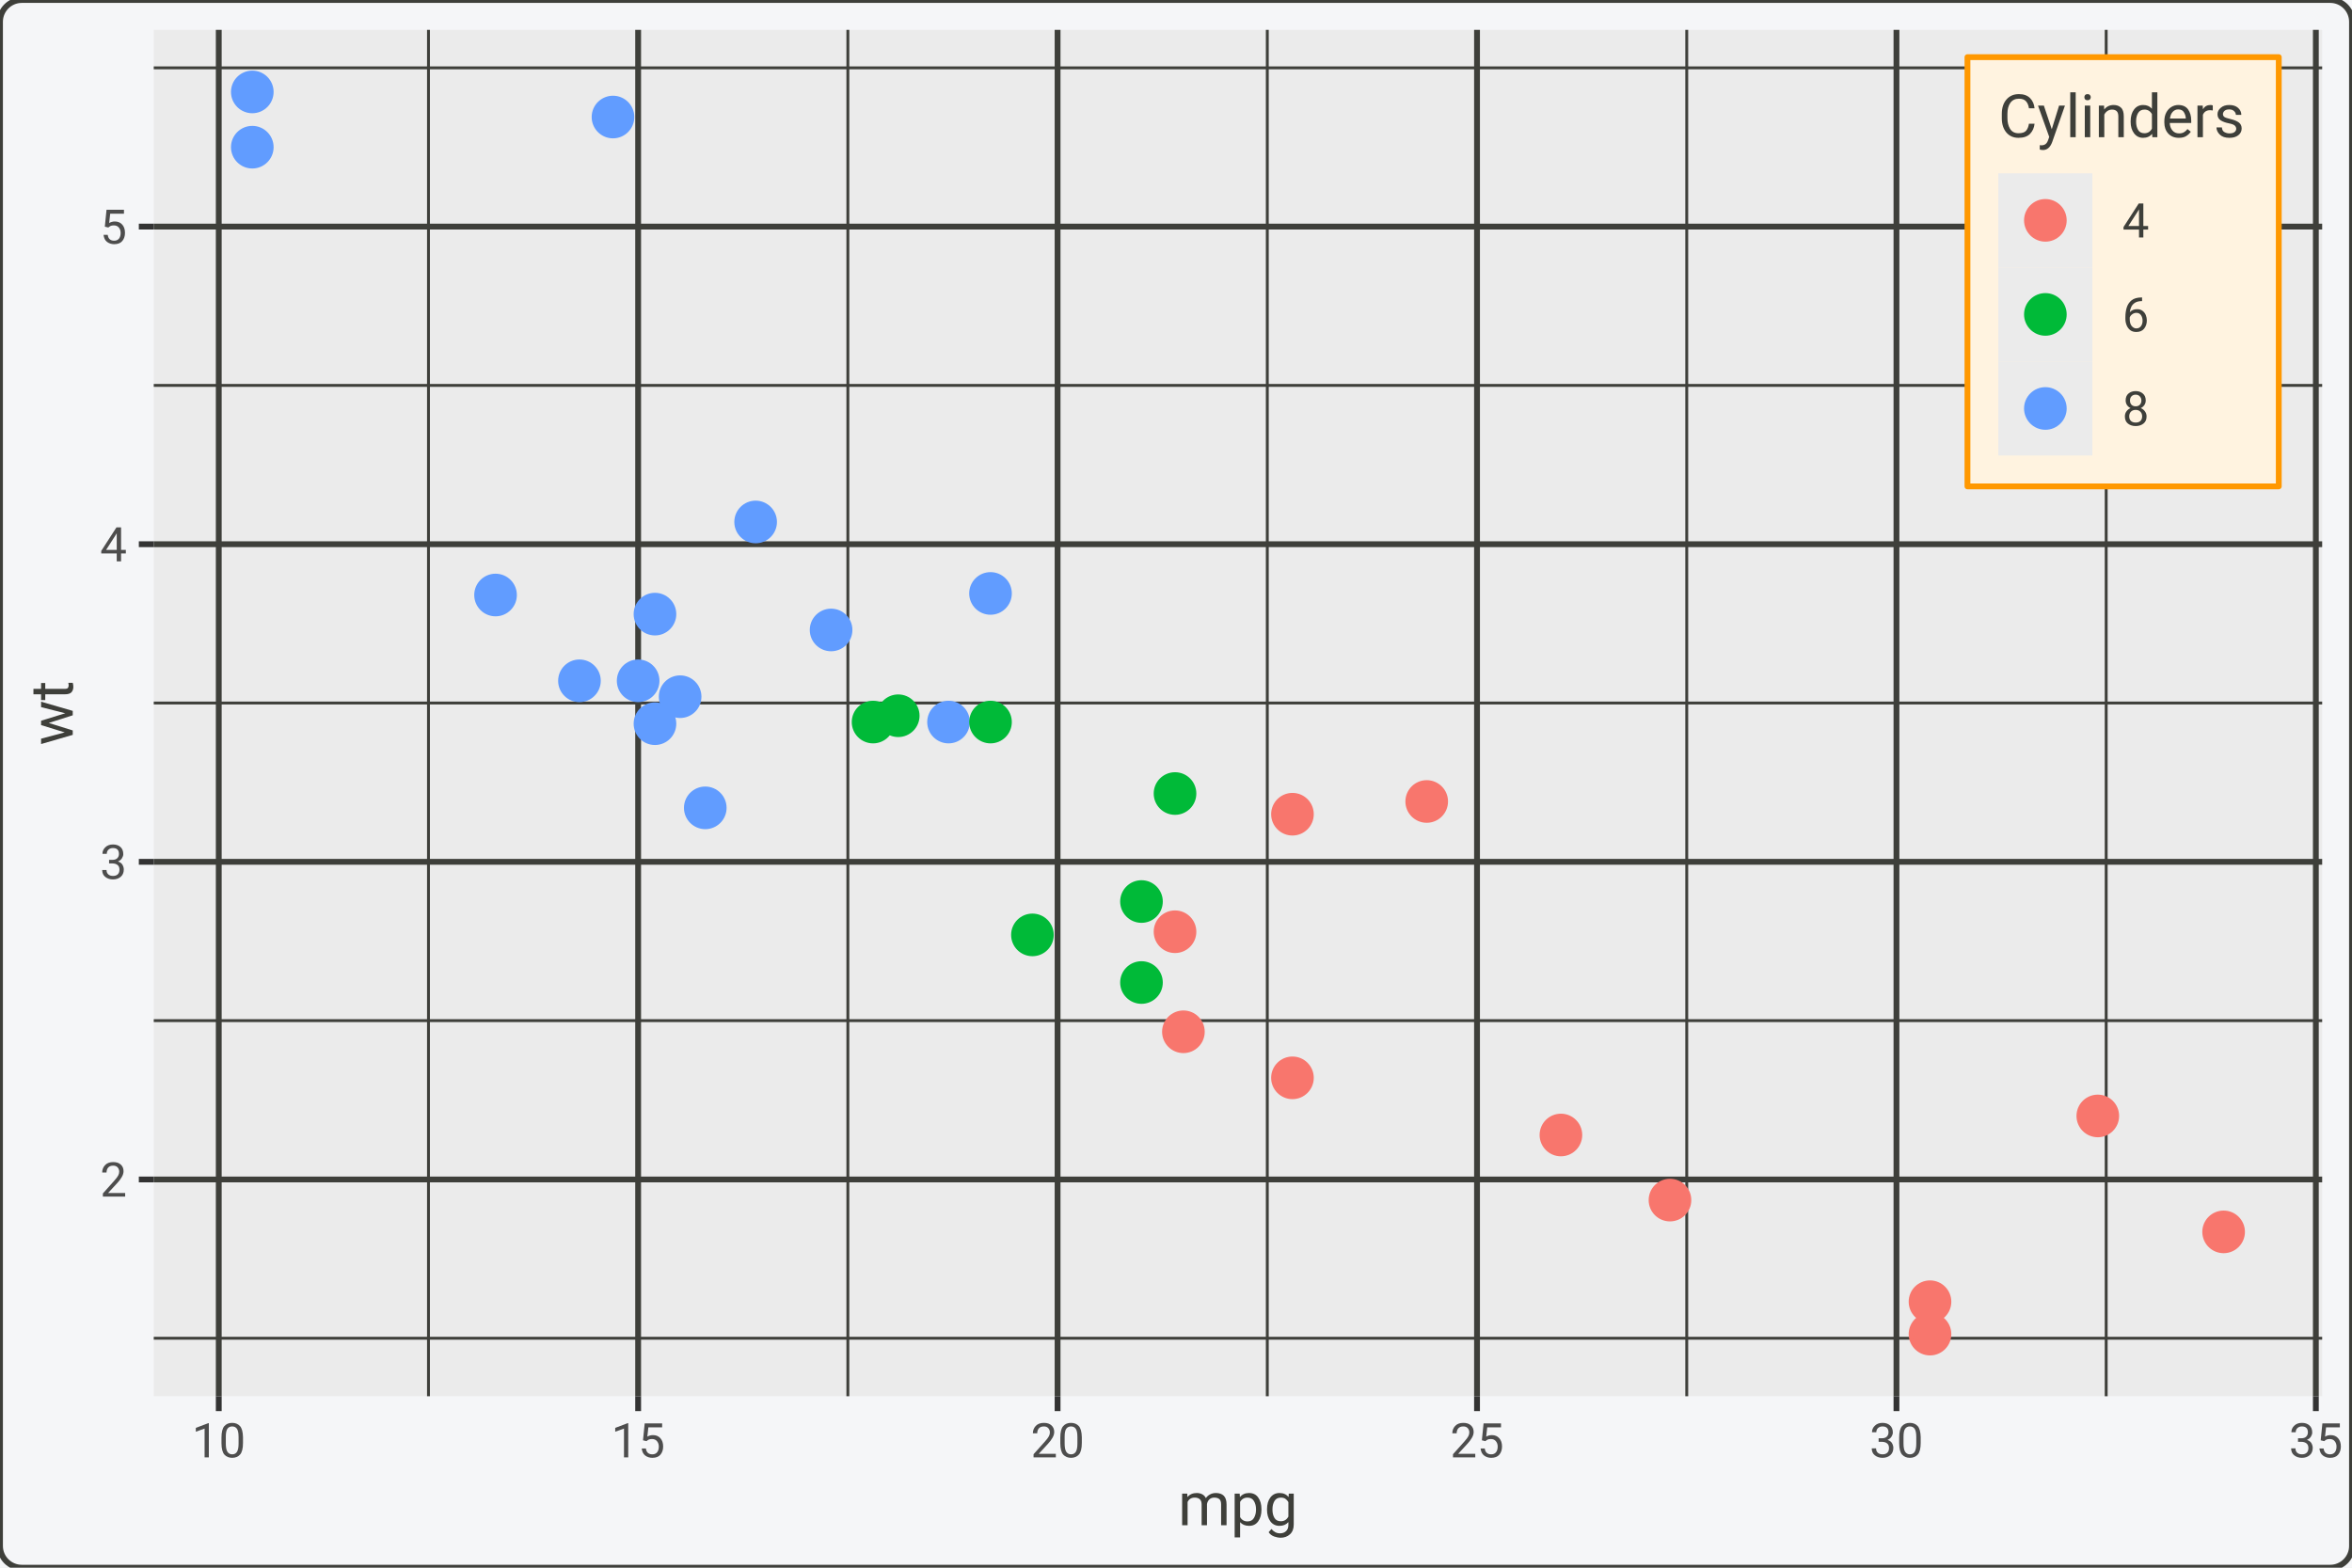
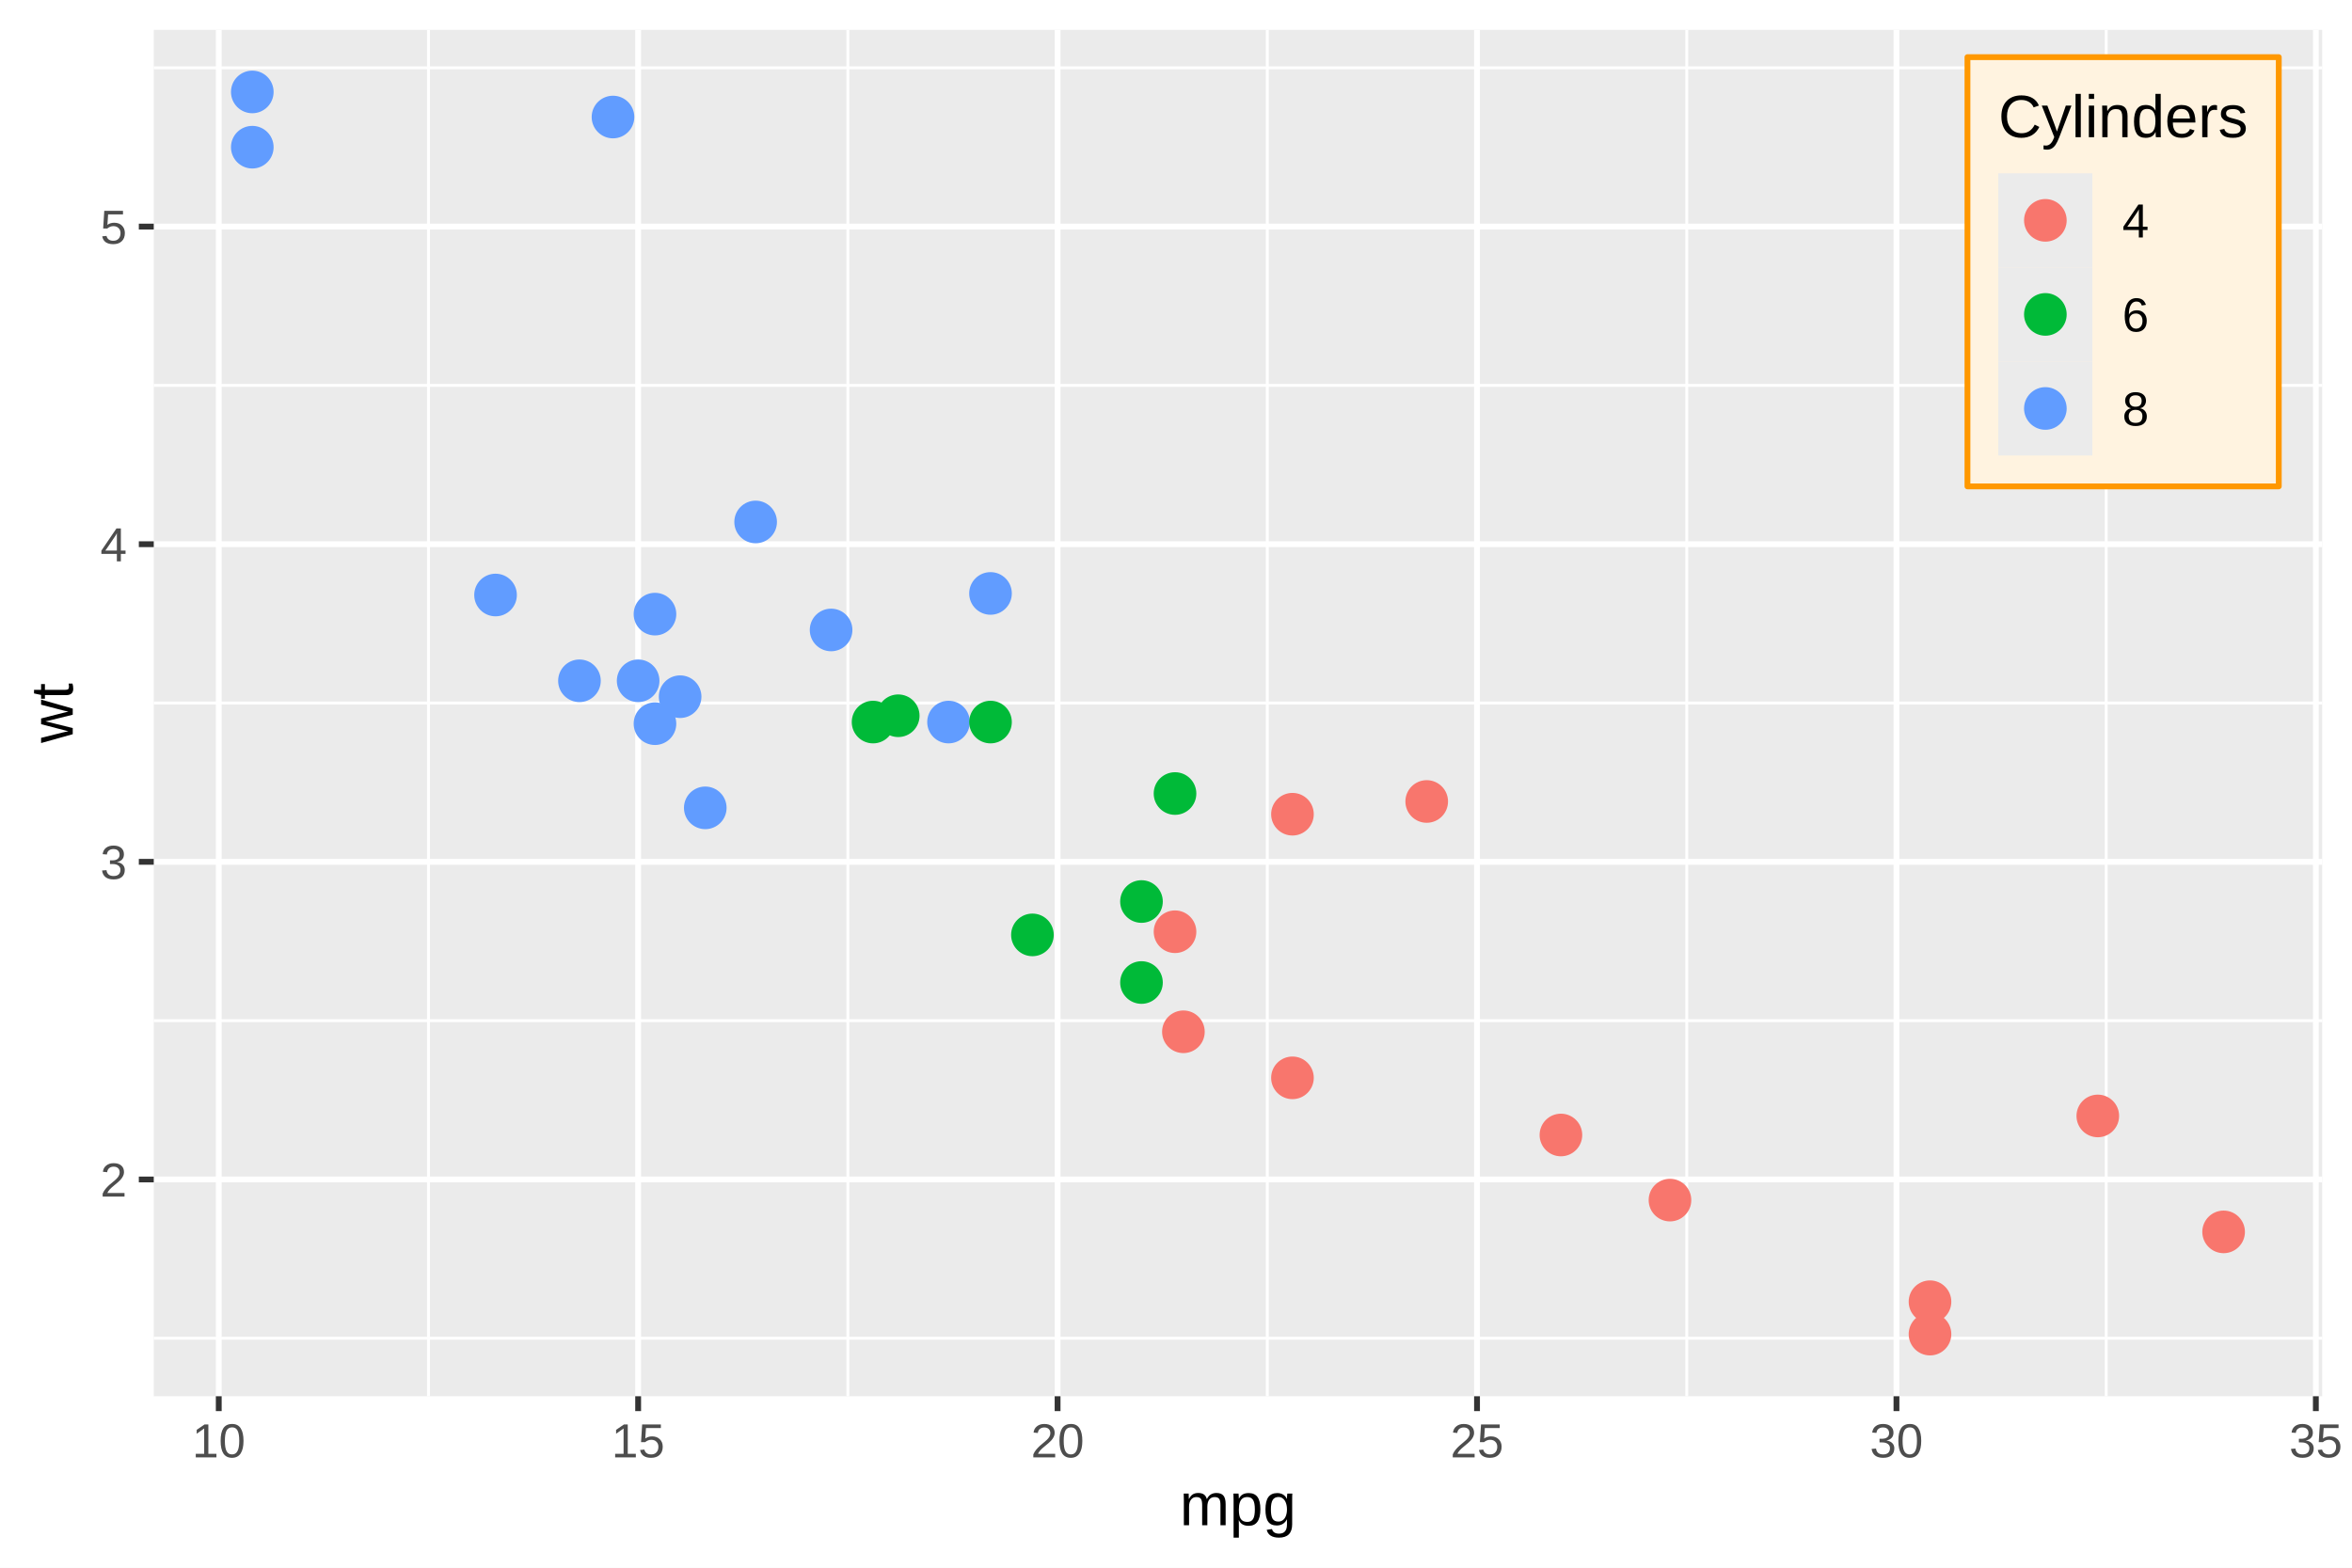
<svg xmlns="http://www.w3.org/2000/svg" width="432.00pt" height="288.00pt" viewBox="0 0 432.00 288.00">
  <g class="svglite">
    <defs>
      <style type="text/css">
-     /* theme-aware-processed */
-     .svglite line, .svglite polyline, .svglite polygon, .svglite path, .svglite circle {
+     .svglite line, .svglite polyline, .svglite polygon, .svglite path, .svglite rect, .svglite circle {
      fill: none;
-       stroke: #3E3F3A;
-       stroke-linecap: round;
-       stroke-linejoin: round;
-       stroke-miterlimit: 10.00;
-     }
-     .svglite &gt; g &gt; rect {
-       fill: none;
-       stroke: #3E3F3A;
+       stroke: #000000;
      stroke-linecap: round;
      stroke-linejoin: round;
      stroke-miterlimit: 10.00;
    }
    .svglite text {
      white-space: pre;
-       fill: #3E3F3A;
    }
    .svglite g.glyphgroup path {
      fill: inherit;
      stroke: none;
    }
  </style>
    </defs>
-     <rect class="svg-bg" width="100%" height="100%" style="stroke: none; fill: #F5F6F8;" />
+     <rect width="100%" height="100%" style="stroke: none; fill: none;" />
    <defs>
      <clipPath id="cpMC4wMHw0MzIuMDB8MC4wMHwyODguMDA=">
        <rect x="0.00" y="0.00" width="432.00" height="288.00" />
      </clipPath>
    </defs>
    <g clip-path="url(#cpMC4wMHw0MzIuMDB8MC4wMHwyODguMDA=)">
-       <rect rx="4" x="0" y="0.00" width="432.00" height="288.00" style="stroke-width: 1.07; stroke: #3E3F3A; fill: #F5F6F8;" />
+       <rect x="0" y="0.00" width="432.00" height="288.00" style="stroke-width: 1.07; stroke: #FFFFFF; fill: #FFFFFF;" />
    </g>
    <defs>
      <clipPath id="cpMjguMjR8NDI2LjUyfDUuNDh8MjU2LjUw">
        <rect x="28.24" y="5.48" width="398.28" height="251.02" />
      </clipPath>
    </defs>
    <g clip-path="url(#cpMjguMjR8NDI2LjUyfDUuNDh8MjU2LjUw)">
      <rect x="28.24" y="5.48" width="398.28" height="251.02" style="stroke-width: 1.07; stroke: none; fill: #EBEBEB;" />
-       <polyline points="28.24,245.85 426.52,245.85 " style="stroke-width: 0.53; stroke: #3E3F3A; stroke-linecap: butt;" />
-       <polyline points="28.24,187.50 426.52,187.50 " style="stroke-width: 0.53; stroke: #3E3F3A; stroke-linecap: butt;" />
-       <polyline points="28.24,129.15 426.52,129.15 " style="stroke-width: 0.53; stroke: #3E3F3A; stroke-linecap: butt;" />
-       <polyline points="28.24,70.80 426.52,70.80 " style="stroke-width: 0.53; stroke: #3E3F3A; stroke-linecap: butt;" />
-       <polyline points="28.24,12.46 426.52,12.46 " style="stroke-width: 0.53; stroke: #3E3F3A; stroke-linecap: butt;" />
-       <polyline points="78.70,256.50 78.70,5.48 " style="stroke-width: 0.53; stroke: #3E3F3A; stroke-linecap: butt;" />
-       <polyline points="155.73,256.50 155.73,5.48 " style="stroke-width: 0.53; stroke: #3E3F3A; stroke-linecap: butt;" />
-       <polyline points="232.77,256.50 232.77,5.48 " style="stroke-width: 0.53; stroke: #3E3F3A; stroke-linecap: butt;" />
-       <polyline points="309.81,256.50 309.81,5.48 " style="stroke-width: 0.53; stroke: #3E3F3A; stroke-linecap: butt;" />
-       <polyline points="386.85,256.50 386.85,5.48 " style="stroke-width: 0.53; stroke: #3E3F3A; stroke-linecap: butt;" />
-       <polyline points="28.24,216.68 426.52,216.68 " style="stroke-width: 1.07; stroke: #3E3F3A; stroke-linecap: butt;" />
-       <polyline points="28.24,158.33 426.52,158.33 " style="stroke-width: 1.07; stroke: #3E3F3A; stroke-linecap: butt;" />
-       <polyline points="28.24,99.98 426.52,99.98 " style="stroke-width: 1.07; stroke: #3E3F3A; stroke-linecap: butt;" />
-       <polyline points="28.24,41.63 426.52,41.63 " style="stroke-width: 1.07; stroke: #3E3F3A; stroke-linecap: butt;" />
-       <polyline points="40.18,256.50 40.18,5.48 " style="stroke-width: 1.07; stroke: #3E3F3A; stroke-linecap: butt;" />
-       <polyline points="117.21,256.50 117.21,5.48 " style="stroke-width: 1.07; stroke: #3E3F3A; stroke-linecap: butt;" />
-       <polyline points="194.25,256.50 194.25,5.48 " style="stroke-width: 1.07; stroke: #3E3F3A; stroke-linecap: butt;" />
-       <polyline points="271.29,256.50 271.29,5.48 " style="stroke-width: 1.07; stroke: #3E3F3A; stroke-linecap: butt;" />
-       <polyline points="348.33,256.50 348.33,5.48 " style="stroke-width: 1.07; stroke: #3E3F3A; stroke-linecap: butt;" />
-       <polyline points="425.36,256.50 425.36,5.48 " style="stroke-width: 1.07; stroke: #3E3F3A; stroke-linecap: butt;" />
+       <polyline points="28.24,245.85 426.52,245.85 " style="stroke-width: 0.53; stroke: #FFFFFF; stroke-linecap: butt;" />
+       <polyline points="28.24,187.50 426.52,187.50 " style="stroke-width: 0.53; stroke: #FFFFFF; stroke-linecap: butt;" />
+       <polyline points="28.24,129.15 426.52,129.15 " style="stroke-width: 0.53; stroke: #FFFFFF; stroke-linecap: butt;" />
+       <polyline points="28.24,70.80 426.52,70.80 " style="stroke-width: 0.53; stroke: #FFFFFF; stroke-linecap: butt;" />
+       <polyline points="28.24,12.46 426.52,12.46 " style="stroke-width: 0.53; stroke: #FFFFFF; stroke-linecap: butt;" />
+       <polyline points="78.70,256.50 78.70,5.48 " style="stroke-width: 0.53; stroke: #FFFFFF; stroke-linecap: butt;" />
+       <polyline points="155.73,256.50 155.73,5.48 " style="stroke-width: 0.53; stroke: #FFFFFF; stroke-linecap: butt;" />
+       <polyline points="232.77,256.50 232.77,5.48 " style="stroke-width: 0.53; stroke: #FFFFFF; stroke-linecap: butt;" />
+       <polyline points="309.81,256.50 309.81,5.48 " style="stroke-width: 0.53; stroke: #FFFFFF; stroke-linecap: butt;" />
+       <polyline points="386.85,256.50 386.85,5.48 " style="stroke-width: 0.53; stroke: #FFFFFF; stroke-linecap: butt;" />
+       <polyline points="28.24,216.68 426.52,216.68 " style="stroke-width: 1.07; stroke: #FFFFFF; stroke-linecap: butt;" />
+       <polyline points="28.24,158.33 426.52,158.33 " style="stroke-width: 1.07; stroke: #FFFFFF; stroke-linecap: butt;" />
+       <polyline points="28.24,99.98 426.52,99.98 " style="stroke-width: 1.07; stroke: #FFFFFF; stroke-linecap: butt;" />
+       <polyline points="28.24,41.63 426.52,41.63 " style="stroke-width: 1.07; stroke: #FFFFFF; stroke-linecap: butt;" />
+       <polyline points="40.18,256.50 40.18,5.48 " style="stroke-width: 1.07; stroke: #FFFFFF; stroke-linecap: butt;" />
+       <polyline points="117.21,256.50 117.21,5.48 " style="stroke-width: 1.07; stroke: #FFFFFF; stroke-linecap: butt;" />
+       <polyline points="194.25,256.50 194.25,5.48 " style="stroke-width: 1.07; stroke: #FFFFFF; stroke-linecap: butt;" />
+       <polyline points="271.29,256.50 271.29,5.48 " style="stroke-width: 1.07; stroke: #FFFFFF; stroke-linecap: butt;" />
+       <polyline points="348.33,256.50 348.33,5.48 " style="stroke-width: 1.07; stroke: #FFFFFF; stroke-linecap: butt;" />
+       <polyline points="425.36,256.50 425.36,5.48 " style="stroke-width: 1.07; stroke: #FFFFFF; stroke-linecap: butt;" />
      <circle cx="209.66" cy="180.50" r="3.56" style="stroke-width: 0.71; stroke: #00BA38; fill: #00BA38;" />
      <circle cx="209.66" cy="165.62" r="3.56" style="stroke-width: 0.71; stroke: #00BA38; fill: #00BA38;" />
      <circle cx="237.39" cy="198.01" r="3.56" style="stroke-width: 0.71; stroke: #F8766D; fill: #F8766D;" />
      <circle cx="215.82" cy="145.78" r="3.56" style="stroke-width: 0.71; stroke: #00BA38; fill: #00BA38;" />
      <circle cx="174.22" cy="132.65" r="3.56" style="stroke-width: 0.71; stroke: #619CFF; fill: #619CFF;" />
      <circle cx="164.98" cy="131.49" r="3.56" style="stroke-width: 0.71; stroke: #00BA38; fill: #00BA38;" />
      <circle cx="106.43" cy="125.07" r="3.56" style="stroke-width: 0.71; stroke: #619CFF; fill: #619CFF;" />
      <circle cx="262.05" cy="147.24" r="3.56" style="stroke-width: 0.71; stroke: #F8766D; fill: #F8766D;" />
      <circle cx="237.39" cy="149.58" r="3.56" style="stroke-width: 0.71; stroke: #F8766D; fill: #F8766D;" />
      <circle cx="181.93" cy="132.65" r="3.56" style="stroke-width: 0.71; stroke: #00BA38; fill: #00BA38;" />
      <circle cx="160.36" cy="132.65" r="3.56" style="stroke-width: 0.71; stroke: #00BA38; fill: #00BA38;" />
      <circle cx="138.79" cy="95.89" r="3.56" style="stroke-width: 0.71; stroke: #619CFF; fill: #619CFF;" />
      <circle cx="152.65" cy="115.73" r="3.56" style="stroke-width: 0.71; stroke: #619CFF; fill: #619CFF;" />
      <circle cx="120.30" cy="112.82" r="3.56" style="stroke-width: 0.71; stroke: #619CFF; fill: #619CFF;" />
      <circle cx="46.34" cy="27.04" r="3.56" style="stroke-width: 0.71; stroke: #619CFF; fill: #619CFF;" />
      <circle cx="46.34" cy="16.89" r="3.56" style="stroke-width: 0.71; stroke: #619CFF; fill: #619CFF;" />
      <circle cx="112.59" cy="21.50" r="3.56" style="stroke-width: 0.71; stroke: #619CFF; fill: #619CFF;" />
      <circle cx="385.31" cy="205.01" r="3.56" style="stroke-width: 0.71; stroke: #F8766D; fill: #F8766D;" />
      <circle cx="354.49" cy="239.14" r="3.56" style="stroke-width: 0.71; stroke: #F8766D; fill: #F8766D;" />
      <circle cx="408.42" cy="226.31" r="3.56" style="stroke-width: 0.71; stroke: #F8766D; fill: #F8766D;" />
      <circle cx="217.36" cy="189.55" r="3.56" style="stroke-width: 0.71; stroke: #F8766D; fill: #F8766D;" />
      <circle cx="124.92" cy="127.99" r="3.56" style="stroke-width: 0.71; stroke: #619CFF; fill: #619CFF;" />
      <circle cx="120.30" cy="132.95" r="3.56" style="stroke-width: 0.71; stroke: #619CFF; fill: #619CFF;" />
      <circle cx="91.02" cy="109.31" r="3.56" style="stroke-width: 0.71; stroke: #619CFF; fill: #619CFF;" />
      <circle cx="181.93" cy="109.02" r="3.56" style="stroke-width: 0.71; stroke: #619CFF; fill: #619CFF;" />
      <circle cx="306.73" cy="220.47" r="3.56" style="stroke-width: 0.71; stroke: #F8766D; fill: #F8766D;" />
      <circle cx="286.70" cy="208.51" r="3.56" style="stroke-width: 0.71; stroke: #F8766D; fill: #F8766D;" />
      <circle cx="354.49" cy="245.09" r="3.56" style="stroke-width: 0.71; stroke: #F8766D; fill: #F8766D;" />
      <circle cx="129.54" cy="148.41" r="3.56" style="stroke-width: 0.71; stroke: #619CFF; fill: #619CFF;" />
      <circle cx="189.63" cy="171.75" r="3.56" style="stroke-width: 0.71; stroke: #00BA38; fill: #00BA38;" />
      <circle cx="117.21" cy="125.07" r="3.56" style="stroke-width: 0.71; stroke: #619CFF; fill: #619CFF;" />
      <circle cx="215.82" cy="171.17" r="3.56" style="stroke-width: 0.71; stroke: #F8766D; fill: #F8766D;" />
    </g>
    <g clip-path="url(#cpMC4wMHw0MzIuMDB8MC4wMHwyODguMDA=)">
-       <text x="23.31" y="219.83" text-anchor="end" style="font-size: 8.80px;fill: #4D4D4D; font-family: &quot;Roboto&quot;, -apple-system, BlinkMacSystemFont, &quot;Segoe UI&quot;, system-ui, sans-serif;" textLength="4.89px" lengthAdjust="spacingAndGlyphs">2</text>
-       <text x="23.31" y="161.48" text-anchor="end" style="font-size: 8.80px;fill: #4D4D4D; font-family: &quot;Roboto&quot;, -apple-system, BlinkMacSystemFont, &quot;Segoe UI&quot;, system-ui, sans-serif;" textLength="4.89px" lengthAdjust="spacingAndGlyphs">3</text>
-       <text x="23.31" y="103.13" text-anchor="end" style="font-size: 8.80px;fill: #4D4D4D; font-family: &quot;Roboto&quot;, -apple-system, BlinkMacSystemFont, &quot;Segoe UI&quot;, system-ui, sans-serif;" textLength="4.89px" lengthAdjust="spacingAndGlyphs">4</text>
-       <text x="23.31" y="44.78" text-anchor="end" style="font-size: 8.80px;fill: #4D4D4D; font-family: &quot;Roboto&quot;, -apple-system, BlinkMacSystemFont, &quot;Segoe UI&quot;, system-ui, sans-serif;" textLength="4.89px" lengthAdjust="spacingAndGlyphs">5</text>
+       <text x="23.31" y="219.83" text-anchor="end" style="font-size: 8.80px;fill: #4D4D4D; font-family: &quot;Arial&quot;;" textLength="4.89px" lengthAdjust="spacingAndGlyphs">2</text>
+       <text x="23.31" y="161.48" text-anchor="end" style="font-size: 8.80px;fill: #4D4D4D; font-family: &quot;Arial&quot;;" textLength="4.89px" lengthAdjust="spacingAndGlyphs">3</text>
+       <text x="23.31" y="103.13" text-anchor="end" style="font-size: 8.80px;fill: #4D4D4D; font-family: &quot;Arial&quot;;" textLength="4.89px" lengthAdjust="spacingAndGlyphs">4</text>
+       <text x="23.31" y="44.78" text-anchor="end" style="font-size: 8.80px;fill: #4D4D4D; font-family: &quot;Arial&quot;;" textLength="4.89px" lengthAdjust="spacingAndGlyphs">5</text>
      <polyline points="25.50,216.68 28.24,216.68 " style="stroke-width: 1.07; stroke: #333333; stroke-linecap: butt;" />
      <polyline points="25.50,158.33 28.24,158.33 " style="stroke-width: 1.07; stroke: #333333; stroke-linecap: butt;" />
      <polyline points="25.50,99.98 28.24,99.98 " style="stroke-width: 1.07; stroke: #333333; stroke-linecap: butt;" />
      <polyline points="25.50,41.63 28.24,41.63 " style="stroke-width: 1.07; stroke: #333333; stroke-linecap: butt;" />
      <polyline points="40.18,259.24 40.18,256.50 " style="stroke-width: 1.07; stroke: #333333; stroke-linecap: butt;" />
      <polyline points="117.21,259.24 117.21,256.50 " style="stroke-width: 1.07; stroke: #333333; stroke-linecap: butt;" />
      <polyline points="194.25,259.24 194.25,256.50 " style="stroke-width: 1.07; stroke: #333333; stroke-linecap: butt;" />
      <polyline points="271.29,259.24 271.29,256.50 " style="stroke-width: 1.07; stroke: #333333; stroke-linecap: butt;" />
      <polyline points="348.33,259.24 348.33,256.50 " style="stroke-width: 1.07; stroke: #333333; stroke-linecap: butt;" />
      <polyline points="425.36,259.24 425.36,256.50 " style="stroke-width: 1.07; stroke: #333333; stroke-linecap: butt;" />
-       <text x="40.18" y="267.74" text-anchor="middle" style="font-size: 8.80px;fill: #4D4D4D; font-family: &quot;Roboto&quot;, -apple-system, BlinkMacSystemFont, &quot;Segoe UI&quot;, system-ui, sans-serif;" textLength="9.78px" lengthAdjust="spacingAndGlyphs">10</text>
-       <text x="117.21" y="267.74" text-anchor="middle" style="font-size: 8.80px;fill: #4D4D4D; font-family: &quot;Roboto&quot;, -apple-system, BlinkMacSystemFont, &quot;Segoe UI&quot;, system-ui, sans-serif;" textLength="9.78px" lengthAdjust="spacingAndGlyphs">15</text>
-       <text x="194.25" y="267.74" text-anchor="middle" style="font-size: 8.80px;fill: #4D4D4D; font-family: &quot;Roboto&quot;, -apple-system, BlinkMacSystemFont, &quot;Segoe UI&quot;, system-ui, sans-serif;" textLength="9.78px" lengthAdjust="spacingAndGlyphs">20</text>
-       <text x="271.29" y="267.74" text-anchor="middle" style="font-size: 8.80px;fill: #4D4D4D; font-family: &quot;Roboto&quot;, -apple-system, BlinkMacSystemFont, &quot;Segoe UI&quot;, system-ui, sans-serif;" textLength="9.78px" lengthAdjust="spacingAndGlyphs">25</text>
-       <text x="348.33" y="267.74" text-anchor="middle" style="font-size: 8.80px;fill: #4D4D4D; font-family: &quot;Roboto&quot;, -apple-system, BlinkMacSystemFont, &quot;Segoe UI&quot;, system-ui, sans-serif;" textLength="9.78px" lengthAdjust="spacingAndGlyphs">30</text>
-       <text x="425.36" y="267.74" text-anchor="middle" style="font-size: 8.80px;fill: #4D4D4D; font-family: &quot;Roboto&quot;, -apple-system, BlinkMacSystemFont, &quot;Segoe UI&quot;, system-ui, sans-serif;" textLength="9.78px" lengthAdjust="spacingAndGlyphs">35</text>
-       <text x="227.38" y="280.20" text-anchor="middle" style="font-size: 11.00px; font-family: &quot;Roboto&quot;, -apple-system, BlinkMacSystemFont, &quot;Segoe UI&quot;, system-ui, sans-serif;" textLength="21.41px" lengthAdjust="spacingAndGlyphs">mpg</text>
-       <text transform="translate(13.36,130.99) rotate(-90)" text-anchor="middle" style="font-size: 11.00px; font-family: &quot;Roboto&quot;, -apple-system, BlinkMacSystemFont, &quot;Segoe UI&quot;, system-ui, sans-serif;" textLength="11.00px" lengthAdjust="spacingAndGlyphs">wt</text>
+       <text x="40.18" y="267.74" text-anchor="middle" style="font-size: 8.80px;fill: #4D4D4D; font-family: &quot;Arial&quot;;" textLength="9.78px" lengthAdjust="spacingAndGlyphs">10</text>
+       <text x="117.21" y="267.74" text-anchor="middle" style="font-size: 8.80px;fill: #4D4D4D; font-family: &quot;Arial&quot;;" textLength="9.78px" lengthAdjust="spacingAndGlyphs">15</text>
+       <text x="194.25" y="267.74" text-anchor="middle" style="font-size: 8.80px;fill: #4D4D4D; font-family: &quot;Arial&quot;;" textLength="9.78px" lengthAdjust="spacingAndGlyphs">20</text>
+       <text x="271.29" y="267.74" text-anchor="middle" style="font-size: 8.80px;fill: #4D4D4D; font-family: &quot;Arial&quot;;" textLength="9.78px" lengthAdjust="spacingAndGlyphs">25</text>
+       <text x="348.33" y="267.74" text-anchor="middle" style="font-size: 8.80px;fill: #4D4D4D; font-family: &quot;Arial&quot;;" textLength="9.78px" lengthAdjust="spacingAndGlyphs">30</text>
+       <text x="425.36" y="267.74" text-anchor="middle" style="font-size: 8.80px;fill: #4D4D4D; font-family: &quot;Arial&quot;;" textLength="9.78px" lengthAdjust="spacingAndGlyphs">35</text>
+       <text x="227.38" y="280.20" text-anchor="middle" style="font-size: 11.00px; font-family: &quot;Arial&quot;;" textLength="21.41px" lengthAdjust="spacingAndGlyphs">mpg</text>
+       <text transform="translate(13.36,130.99) rotate(-90)" text-anchor="middle" style="font-size: 11.00px; font-family: &quot;Arial&quot;;" textLength="11.00px" lengthAdjust="spacingAndGlyphs">wt</text>
      <rect x="361.37" y="10.50" width="57.18" height="78.85" style="stroke-width: 1.07; stroke: #FF9800; fill: #FFF3E0;" />
-       <text x="367.04" y="25.21" style="font-size: 11.00px; font-family: &quot;Roboto&quot;, -apple-system, BlinkMacSystemFont, &quot;Segoe UI&quot;, system-ui, sans-serif;" textLength="45.84px" lengthAdjust="spacingAndGlyphs">Cylinders</text>
+       <text x="367.04" y="25.21" style="font-size: 11.00px; font-family: &quot;Arial&quot;;" textLength="45.84px" lengthAdjust="spacingAndGlyphs">Cylinders</text>
      <rect x="367.04" y="31.84" width="17.28" height="17.28" style="stroke-width: 1.07; stroke: none; fill: #EBEBEB;" />
      <circle cx="375.68" cy="40.48" r="3.56" style="stroke-width: 0.71; stroke: #F8766D; fill: #F8766D;" />
      <rect x="367.04" y="49.12" width="17.28" height="17.28" style="stroke-width: 1.07; stroke: none; fill: #EBEBEB;" />
      <circle cx="375.68" cy="57.76" r="3.56" style="stroke-width: 0.71; stroke: #00BA38; fill: #00BA38;" />
      <rect x="367.04" y="66.40" width="17.28" height="17.28" style="stroke-width: 1.07; stroke: none; fill: #EBEBEB;" />
      <circle cx="375.68" cy="75.04" r="3.56" style="stroke-width: 0.71; stroke: #619CFF; fill: #619CFF;" />
-       <text x="389.80" y="43.63" style="font-size: 8.80px; font-family: &quot;Roboto&quot;, -apple-system, BlinkMacSystemFont, &quot;Segoe UI&quot;, system-ui, sans-serif;" textLength="4.89px" lengthAdjust="spacingAndGlyphs">4</text>
-       <text x="389.80" y="60.91" style="font-size: 8.80px; font-family: &quot;Roboto&quot;, -apple-system, BlinkMacSystemFont, &quot;Segoe UI&quot;, system-ui, sans-serif;" textLength="4.89px" lengthAdjust="spacingAndGlyphs">6</text>
-       <text x="389.80" y="78.19" style="font-size: 8.80px; font-family: &quot;Roboto&quot;, -apple-system, BlinkMacSystemFont, &quot;Segoe UI&quot;, system-ui, sans-serif;" textLength="4.89px" lengthAdjust="spacingAndGlyphs">8</text>
+       <text x="389.80" y="43.63" style="font-size: 8.80px; font-family: &quot;Arial&quot;;" textLength="4.89px" lengthAdjust="spacingAndGlyphs">4</text>
+       <text x="389.80" y="60.91" style="font-size: 8.80px; font-family: &quot;Arial&quot;;" textLength="4.89px" lengthAdjust="spacingAndGlyphs">6</text>
+       <text x="389.80" y="78.19" style="font-size: 8.80px; font-family: &quot;Arial&quot;;" textLength="4.89px" lengthAdjust="spacingAndGlyphs">8</text>
    </g>
  </g>
</svg>
